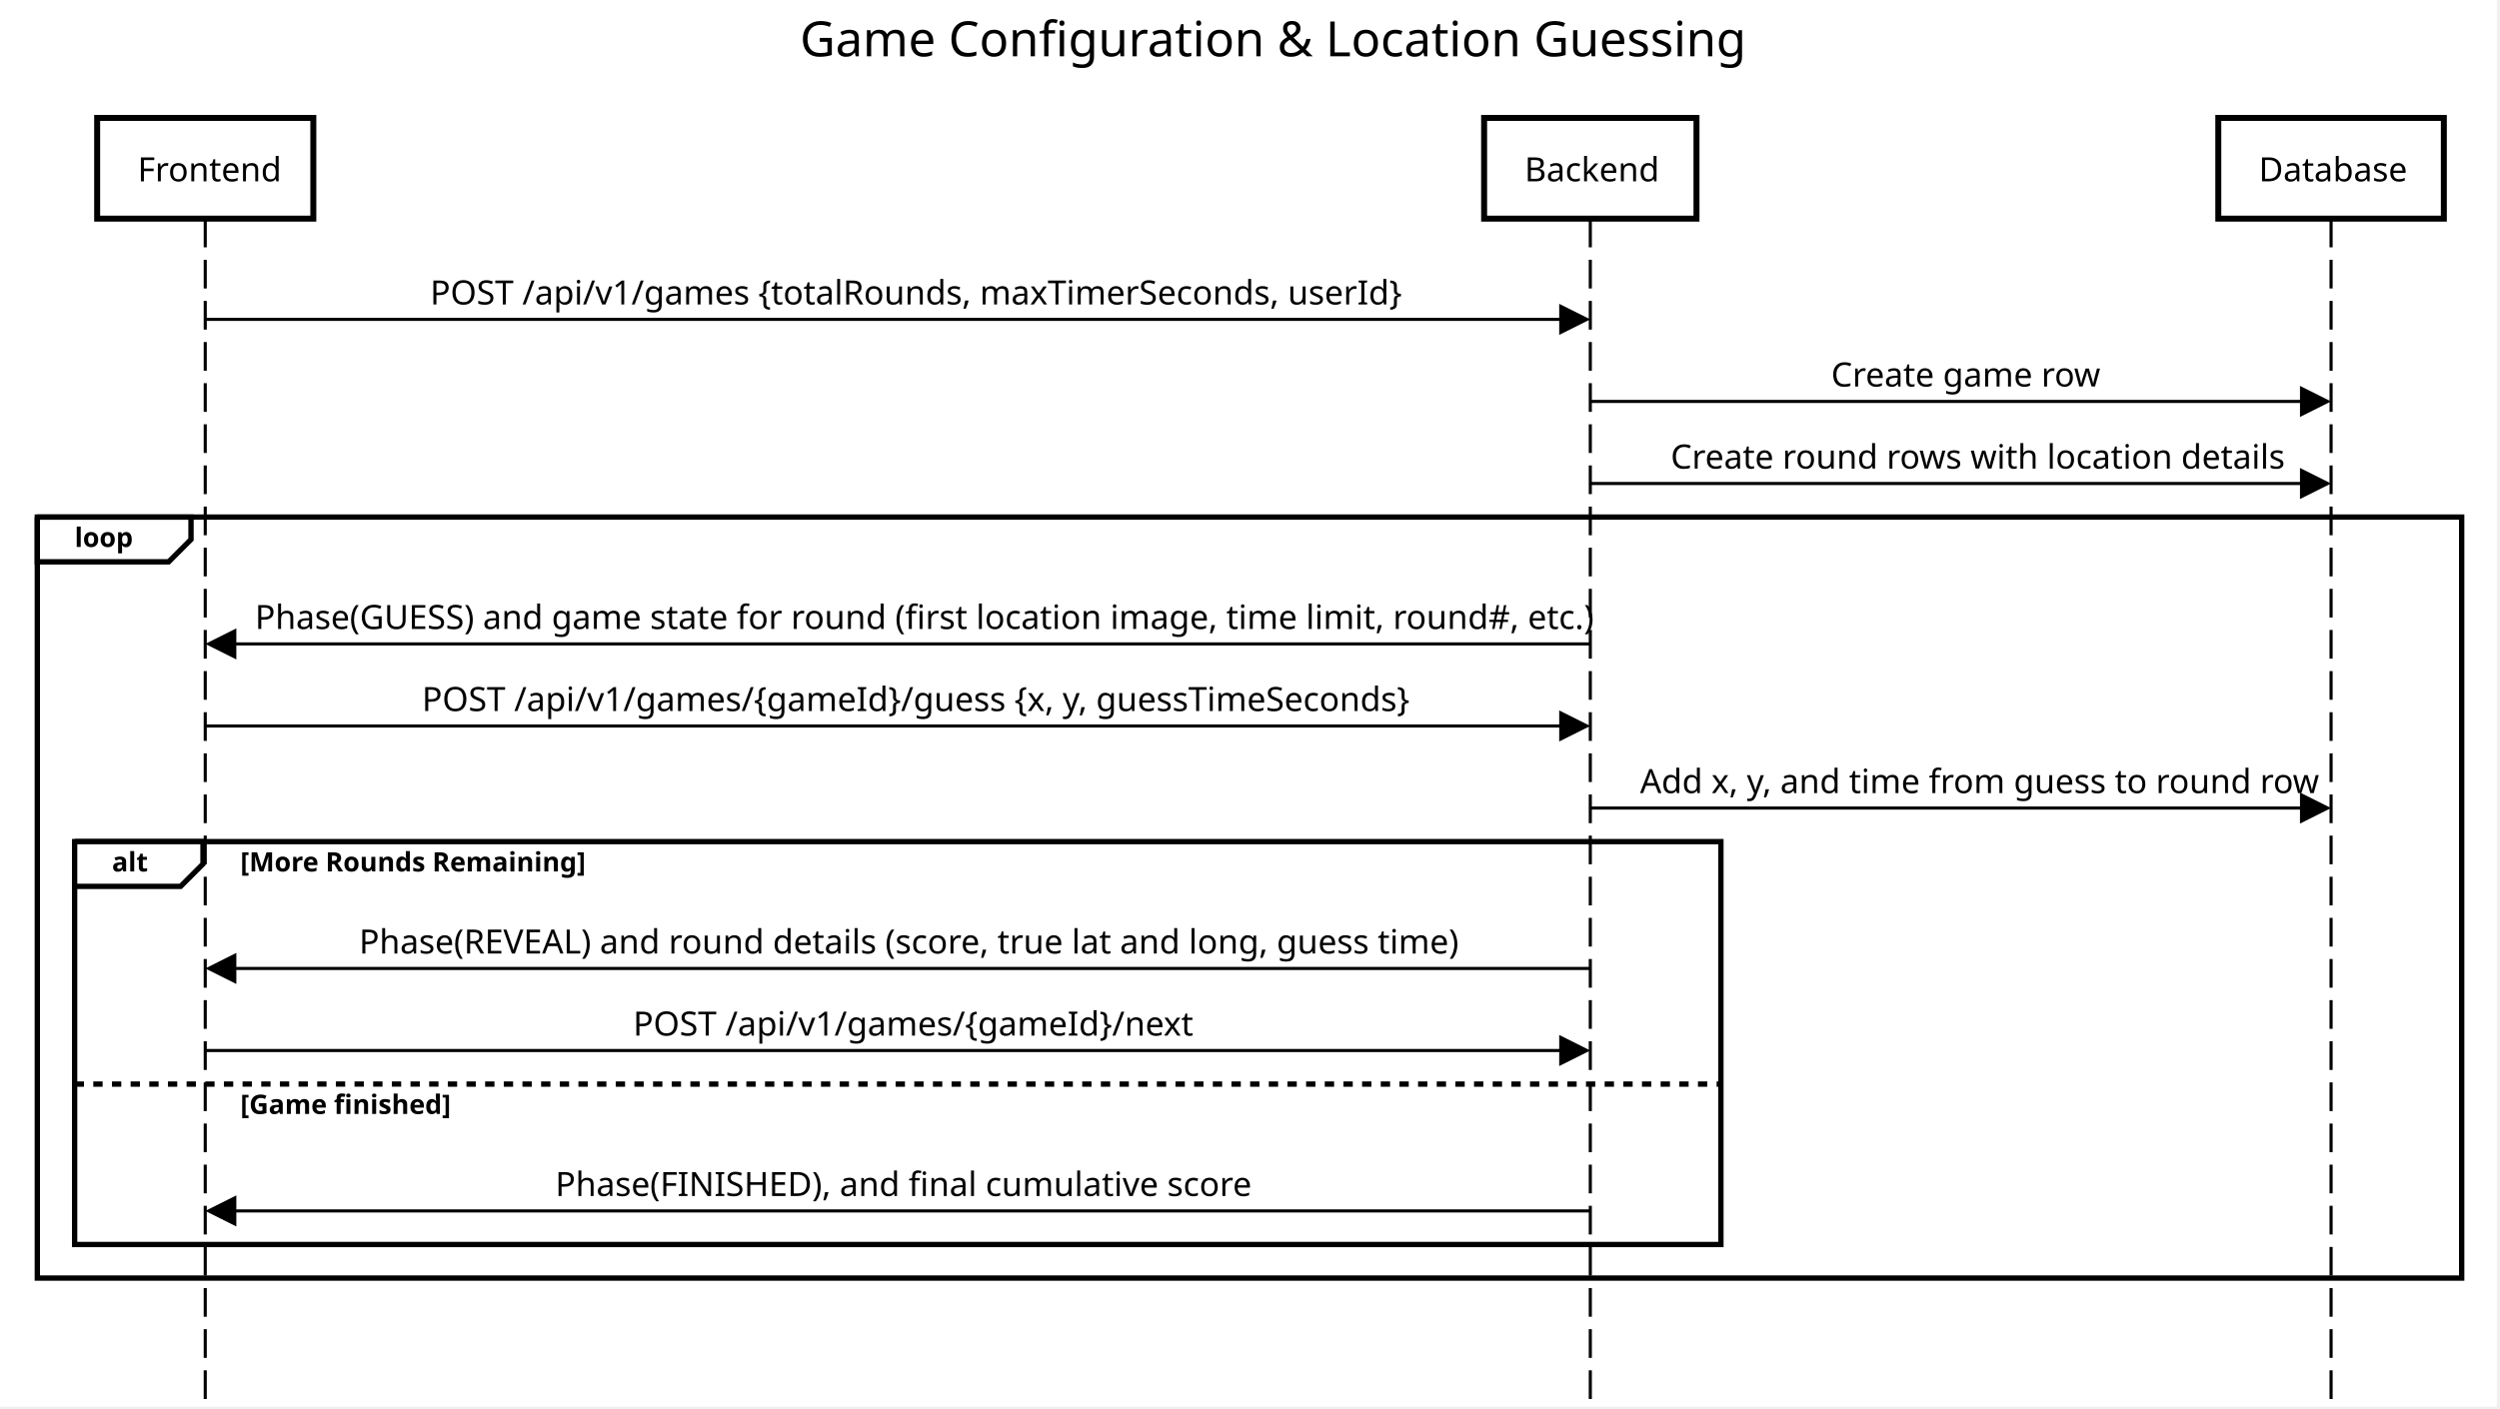
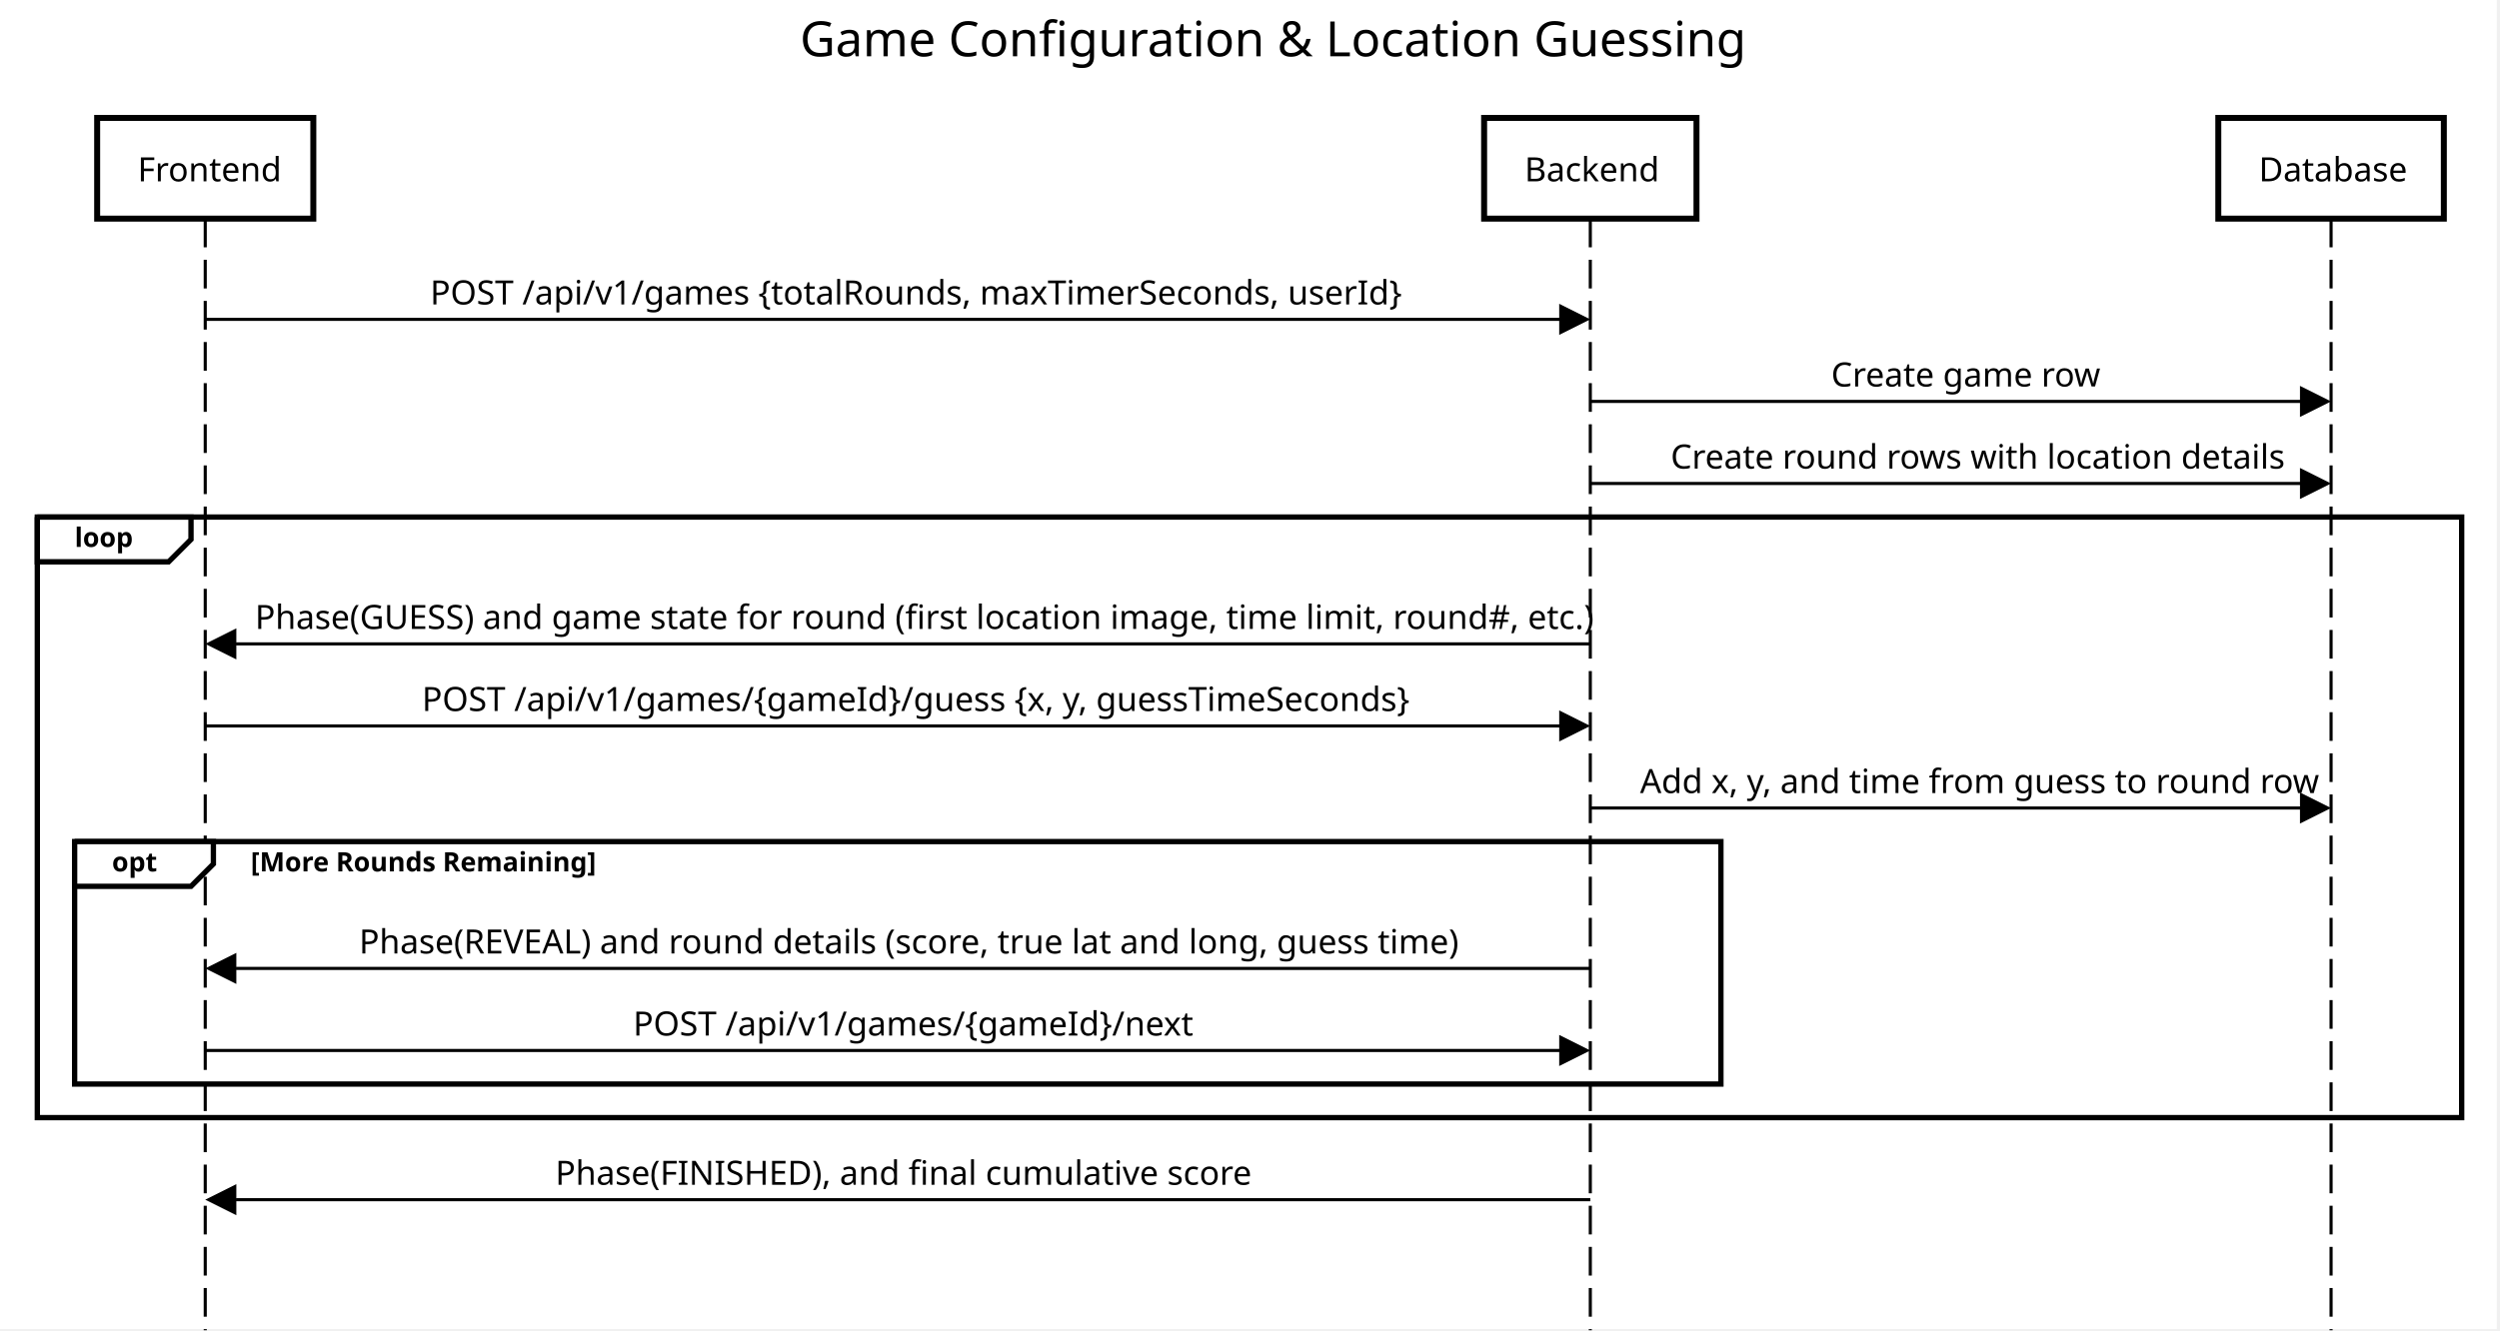
- <svg xmlns="http://www.w3.org/2000/svg" version="1.1" width="1093.951" height="616.832">
+ <svg xmlns="http://www.w3.org/2000/svg" version="1.1" width="1093.951" height="582.528">
  <defs />
  <g>
    <g />
    <g />
    <g />
    <g />
    <g />
    <g />
    <g />
    <g />
    <g />
    <g />
    <g />
    <g />
    <g />
    <g />
    <g />
    <g />
    <g />
    <g />
    <g />
    <g />
    <g />
    <g />
    <g />
    <g />
    <g />
    <g />
    <g />
    <g />
    <g />
    <g />
    <g />
    <g />
    <g />
    <g />
    <g />
    <g />
    <g />
    <g />
    <g />
    <g />
    <g />
    <g />
    <g />
    <g />
    <g />
    <g />
    <g />
    <g />
    <g />
    <g />
    <g />
    <g />
    <g />
    <g />
    <g />
    <g />
    <g />
    <g />
    <g />
    <g />
    <g />
    <g />
    <g />
    <g />
    <g />
    <g />
    <g />
    <g />
    <g />
    <g />
    <g />
    <g />
    <g />
    <g />
    <g />
    <g />
    <g />
    <g />
    <g />
    <g />
    <g />
    <g />
    <g />
    <g />
    <g />
    <g />
    <g />
    <g />
    <g />
    <g />
    <g />
    <g />
    <g />
    <g />
    <g />
    <g />
    <g />
    <g />
    <g />
    <g />
    <g />
    <g />
    <g />
    <g />
    <g />
    <g />
    <g />
    <g />
    <g />
    <g />
    <g />
    <g />
    <g />
    <g />
    <g />
    <g />
    <g />
    <g />
    <g />
    <g />
    <g />
    <g />
    <g />
    <g />
    <g />
    <g />
    <g />
    <g />
    <g />
    <g />
    <g>
-       <rect fill="white" stroke="none" x="0" y="0" width="1093" height="616" />
-     </g>
-     <g />
-     <g>
-       <path fill="none" stroke="black" paint-order="fill stroke markers" d=" M 89.844 95.739 L 89.844 616.832" stroke-miterlimit="10" stroke-width="1.361" stroke-dasharray="12.566,5.445" />
-       <path fill="none" stroke="black" paint-order="fill stroke markers" d=" M 696.165 95.739 L 696.165 616.832" stroke-miterlimit="10" stroke-width="1.361" stroke-dasharray="12.566,5.445" />
-       <path fill="none" stroke="black" paint-order="fill stroke markers" d=" M 1020.442 95.739 L 1020.442 616.832" stroke-miterlimit="10" stroke-width="1.361" stroke-dasharray="12.566,5.445" />
+       <rect fill="white" stroke="none" x="0" y="0" width="1093" height="582" />
+     </g>
+     <g />
+     <g>
+       <path fill="none" stroke="black" paint-order="fill stroke markers" d=" M 89.844 95.739 L 89.844 582.528" stroke-miterlimit="10" stroke-width="1.361" stroke-dasharray="12.566,5.445" />
+       <path fill="none" stroke="black" paint-order="fill stroke markers" d=" M 696.165 95.739 L 696.165 582.528" stroke-miterlimit="10" stroke-width="1.361" stroke-dasharray="12.566,5.445" />
+       <path fill="none" stroke="black" paint-order="fill stroke markers" d=" M 1020.442 95.739 L 1020.442 582.528" stroke-miterlimit="10" stroke-width="1.361" stroke-dasharray="12.566,5.445" />
    </g>
    <g>
      <path fill="none" stroke="none" />
      <g>
        <path fill="white" stroke="black" paint-order="fill stroke markers" d=" M 42.53 51.634 L 137.157 51.634 L 137.157 95.739 L 42.53 95.739 L 42.53 51.634 Z" stroke-miterlimit="10" stroke-width="2.614" stroke-dasharray="" />
      </g>
      <g>
        <g />
        <text fill="black" stroke="none" font-family="sans-serif" font-size="11pt" font-style="normal" font-weight="normal" text-decoration="normal" x="60.254" y="79.404" text-anchor="start" dominant-baseline="alphabetic" xml:space="preserve">Frontend</text>
      </g>
      <path fill="none" stroke="none" />
      <g>
        <path fill="white" stroke="black" paint-order="fill stroke markers" d=" M 649.68 51.634 L 742.65 51.634 L 742.65 95.739 L 649.68 95.739 L 649.68 51.634 Z" stroke-miterlimit="10" stroke-width="2.614" stroke-dasharray="" />
      </g>
      <g>
        <g />
        <text fill="black" stroke="none" font-family="sans-serif" font-size="11pt" font-style="normal" font-weight="normal" text-decoration="normal" x="667.404" y="79.404" text-anchor="start" dominant-baseline="alphabetic" xml:space="preserve">Backend</text>
      </g>
      <path fill="none" stroke="none" />
      <g>
        <path fill="white" stroke="black" paint-order="fill stroke markers" d=" M 971.077 51.634 L 1069.808 51.634 L 1069.808 95.739 L 971.077 95.739 L 971.077 51.634 Z" stroke-miterlimit="10" stroke-width="2.614" stroke-dasharray="" />
      </g>
      <g>
        <g />
        <text fill="black" stroke="none" font-family="sans-serif" font-size="11pt" font-style="normal" font-weight="normal" text-decoration="normal" x="988.801" y="79.404" text-anchor="start" dominant-baseline="alphabetic" xml:space="preserve">Database</text>
      </g>
    </g>
    <g>
      <g>
        <text fill="black" stroke="none" font-family="sans-serif" font-size="16pt" font-style="normal" font-weight="normal" text-decoration="normal" x="350.179" y="24.651" text-anchor="start" dominant-baseline="alphabetic" xml:space="preserve">Game Configuration &amp; Location Guessing</text>
      </g>
      <g>
        <rect fill="white" stroke="none" x="185.845" y="118.608" width="414.318" height="21.236" />
        <text fill="black" stroke="none" font-family="sans-serif" font-size="11pt" font-style="normal" font-weight="normal" text-decoration="normal" x="188.296" y="133.31" text-anchor="start" dominant-baseline="alphabetic" xml:space="preserve">POST /api/v1/games {totalRounds, maxTimerSeconds, userId}</text>
      </g>
      <g>
        <path fill="none" stroke="black" paint-order="fill stroke markers" d=" M 89.844 139.844 L 682.716 139.844" stroke-miterlimit="10" stroke-width="1.361" />
        <g transform="translate(696.1654,139.8442) translate(-696.1654,-139.8442)">
          <path fill="black" stroke="none" paint-order="stroke fill markers" d=" M 682.553 133.038 L 696.165 139.844 L 682.553 146.651 Z" />
        </g>
      </g>
      <g>
        <rect fill="white" stroke="none" x="799.16" y="154.546" width="118.289" height="21.236" />
        <text fill="black" stroke="none" font-family="sans-serif" font-size="11pt" font-style="normal" font-weight="normal" text-decoration="normal" x="801.61" y="169.248" text-anchor="start" dominant-baseline="alphabetic" xml:space="preserve">Create game row</text>
      </g>
      <g>
        <path fill="none" stroke="black" paint-order="fill stroke markers" d=" M 696.165 175.782 L 1006.993 175.782" stroke-miterlimit="10" stroke-width="1.361" />
        <g transform="translate(1020.442,175.7816) translate(-1020.442,-175.7816)">
          <path fill="black" stroke="none" paint-order="stroke fill markers" d=" M 1006.83 168.975 L 1020.442 175.782 L 1006.83 182.588 Z" />
        </g>
      </g>
      <g>
        <rect fill="white" stroke="none" x="728.906" y="190.483" width="258.796" height="21.236" />
        <text fill="black" stroke="none" font-family="sans-serif" font-size="11pt" font-style="normal" font-weight="normal" text-decoration="normal" x="731.356" y="205.185" text-anchor="start" dominant-baseline="alphabetic" xml:space="preserve">Create round rows with location details</text>
      </g>
      <g>
        <path fill="none" stroke="black" paint-order="fill stroke markers" d=" M 696.165 211.719 L 1006.993 211.719" stroke-miterlimit="10" stroke-width="1.361" />
        <g transform="translate(1020.442,211.7191) translate(-1020.442,-211.7191)">
          <path fill="black" stroke="none" paint-order="stroke fill markers" d=" M 1006.83 204.913 L 1020.442 211.719 L 1006.83 218.525 Z" />
        </g>
      </g>
      <g>
        <rect fill="white" stroke="none" x="109.174" y="260.725" width="567.662" height="21.236" />
        <text fill="black" stroke="none" font-family="sans-serif" font-size="11pt" font-style="normal" font-weight="normal" text-decoration="normal" x="111.624" y="275.426" text-anchor="start" dominant-baseline="alphabetic" xml:space="preserve">Phase(GUESS) and game state for round (first location image, time limit, round#, etc.)</text>
      </g>
      <g>
        <path fill="none" stroke="black" paint-order="fill stroke markers" d=" M 696.165 281.96 L 103.293 281.96" stroke-miterlimit="10" stroke-width="1.361" />
        <g transform="translate(89.84362,281.9605) translate(-89.84362,-281.9605)">
          <path fill="black" stroke="none" paint-order="stroke fill markers" d=" M 103.456 275.154 L 89.844 281.96 L 103.456 288.767 Z" />
        </g>
      </g>
      <g>
        <rect fill="white" stroke="none" x="182.271" y="296.662" width="421.468" height="21.236" />
        <text fill="black" stroke="none" font-family="sans-serif" font-size="11pt" font-style="normal" font-weight="normal" text-decoration="normal" x="184.721" y="311.364" text-anchor="start" dominant-baseline="alphabetic" xml:space="preserve">POST /api/v1/games/{gameId}/guess {x, y, guessTimeSeconds}</text>
      </g>
      <g>
        <path fill="none" stroke="black" paint-order="fill stroke markers" d=" M 89.844 317.898 L 682.716 317.898" stroke-miterlimit="10" stroke-width="1.361" />
        <g transform="translate(696.1654,317.8979) translate(-696.1654,-317.8979)">
          <path fill="black" stroke="none" paint-order="stroke fill markers" d=" M 682.553 311.092 L 696.165 317.898 L 682.553 324.704 Z" />
        </g>
      </g>
      <g>
        <rect fill="white" stroke="none" x="715.495" y="332.6" width="285.617" height="21.236" />
        <text fill="black" stroke="none" font-family="sans-serif" font-size="11pt" font-style="normal" font-weight="normal" text-decoration="normal" x="717.946" y="347.301" text-anchor="start" dominant-baseline="alphabetic" xml:space="preserve">Add x, y, and time from guess to round row</text>
      </g>
      <g>
        <path fill="none" stroke="black" paint-order="fill stroke markers" d=" M 696.165 353.835 L 1006.993 353.835" stroke-miterlimit="10" stroke-width="1.361" />
        <g transform="translate(1020.442,353.8354) translate(-1020.442,-353.8354)">
          <path fill="black" stroke="none" paint-order="stroke fill markers" d=" M 1006.83 347.029 L 1020.442 353.835 L 1006.83 360.642 Z" />
        </g>
      </g>
      <g>
        <rect fill="white" stroke="none" x="154.741" y="402.841" width="476.527" height="21.236" />
        <text fill="black" stroke="none" font-family="sans-serif" font-size="11pt" font-style="normal" font-weight="normal" text-decoration="normal" x="157.191" y="417.543" text-anchor="start" dominant-baseline="alphabetic" xml:space="preserve">Phase(REVEAL) and round details (score, true lat and long, guess time)</text>
      </g>
      <g>
        <path fill="none" stroke="black" paint-order="fill stroke markers" d=" M 696.165 424.077 L 103.293 424.077" stroke-miterlimit="10" stroke-width="1.361" />
        <g transform="translate(89.84362,424.0767) translate(-89.84362,-424.0767)">
          <path fill="black" stroke="none" paint-order="stroke fill markers" d=" M 103.456 417.27 L 89.844 424.077 L 103.456 430.883 Z" />
        </g>
      </g>
      <g>
        <rect fill="white" stroke="none" x="274.703" y="438.778" width="236.602" height="21.236" />
        <text fill="black" stroke="none" font-family="sans-serif" font-size="11pt" font-style="normal" font-weight="normal" text-decoration="normal" x="277.154" y="453.48" text-anchor="start" dominant-baseline="alphabetic" xml:space="preserve">POST /api/v1/games/{gameId}/next</text>
      </g>
      <g>
        <path fill="none" stroke="black" paint-order="fill stroke markers" d=" M 89.844 460.014 L 682.716 460.014" stroke-miterlimit="10" stroke-width="1.361" />
        <g transform="translate(696.1654,460.0142) translate(-696.1654,-460.0142)">
          <path fill="black" stroke="none" paint-order="stroke fill markers" d=" M 682.553 453.208 L 696.165 460.014 L 682.553 466.821 Z" />
        </g>
      </g>
      <g>
-         <rect fill="white" stroke="none" x="240.636" y="509.02" width="304.736" height="21.236" />
-         <text fill="black" stroke="none" font-family="sans-serif" font-size="11pt" font-style="normal" font-weight="normal" text-decoration="normal" x="243.087" y="523.721" text-anchor="start" dominant-baseline="alphabetic" xml:space="preserve">Phase(FINISHED), and final cumulative score</text>
-       </g>
-       <g>
-         <path fill="none" stroke="black" paint-order="fill stroke markers" d=" M 696.165 530.256 L 103.293 530.256" stroke-miterlimit="10" stroke-width="1.361" />
-         <g transform="translate(89.84362,530.2555) translate(-89.84362,-530.2555)">
-           <path fill="black" stroke="none" paint-order="stroke fill markers" d=" M 103.456 523.449 L 89.844 530.256 L 103.456 537.062 Z" />
-         </g>
-       </g>
-       <g>
-         <g />
-         <path fill="none" stroke="black" paint-order="fill stroke markers" d=" M 16.335 226.421 L 1077.616 226.421 L 1077.616 559.659 L 16.335 559.659 L 16.335 226.421 Z" stroke-miterlimit="10" stroke-width="2.334" stroke-dasharray="" />
+         <rect fill="white" stroke="none" x="240.636" y="504.119" width="304.736" height="21.236" />
+         <text fill="black" stroke="none" font-family="sans-serif" font-size="11pt" font-style="normal" font-weight="normal" text-decoration="normal" x="243.087" y="518.821" text-anchor="start" dominant-baseline="alphabetic" xml:space="preserve">Phase(FINISHED), and final cumulative score</text>
+       </g>
+       <g>
+         <path fill="none" stroke="black" paint-order="fill stroke markers" d=" M 696.165 525.355 L 103.293 525.355" stroke-miterlimit="10" stroke-width="1.361" />
+         <g transform="translate(89.84362,525.355) translate(-89.84362,-525.355)">
+           <path fill="black" stroke="none" paint-order="stroke fill markers" d=" M 103.456 518.549 L 89.844 525.355 L 103.456 532.161 Z" />
+         </g>
+       </g>
+       <g>
+         <g />
+         <path fill="none" stroke="black" paint-order="fill stroke markers" d=" M 16.335 226.421 L 1077.616 226.421 L 1077.616 489.418 L 16.335 489.418 L 16.335 226.421 Z" stroke-miterlimit="10" stroke-width="2.334" stroke-dasharray="" />
        <path fill="white" stroke="black" paint-order="fill stroke markers" d=" M 16.335 226.421 L 16.335 246.023 L 73.812 246.023 L 83.613 236.222 L 83.613 226.421 L 16.335 226.421" stroke-miterlimit="10" stroke-width="2.334" />
        <text fill="black" stroke="none" font-family="sans-serif" font-size="8.8pt" font-style="normal" font-weight="bold" text-decoration="normal" x="32.67" y="239.489" text-anchor="start" dominant-baseline="alphabetic" xml:space="preserve">loop</text>
      </g>
      <g>
        <g />
-         <path fill="none" stroke="black" paint-order="fill stroke markers" d=" M 32.67 368.537 L 753.339 368.537 L 753.339 544.957 L 32.67 544.957 L 32.67 368.537 Z" stroke-miterlimit="10" stroke-width="2.334" stroke-dasharray="" />
-         <path fill="white" stroke="black" paint-order="fill stroke markers" d=" M 32.67 368.537 L 32.67 388.139 L 79.057 388.139 L 88.858 378.338 L 88.858 368.537 L 32.67 368.537" stroke-miterlimit="10" stroke-width="2.334" />
-         <text fill="black" stroke="none" font-family="sans-serif" font-size="8.8pt" font-style="normal" font-weight="bold" text-decoration="normal" x="49.006" y="381.605" text-anchor="start" dominant-baseline="alphabetic" xml:space="preserve">alt</text>
+         <path fill="none" stroke="black" paint-order="fill stroke markers" d=" M 32.67 368.537 L 753.339 368.537 L 753.339 474.716 L 32.67 474.716 L 32.67 368.537 Z" stroke-miterlimit="10" stroke-width="2.334" stroke-dasharray="" />
+         <path fill="white" stroke="black" paint-order="fill stroke markers" d=" M 32.67 368.537 L 32.67 388.139 L 83.609 388.139 L 93.411 378.338 L 93.411 368.537 L 32.67 368.537" stroke-miterlimit="10" stroke-width="2.334" />
+         <text fill="black" stroke="none" font-family="sans-serif" font-size="8.8pt" font-style="normal" font-weight="bold" text-decoration="normal" x="49.006" y="381.605" text-anchor="start" dominant-baseline="alphabetic" xml:space="preserve">opt</text>
        <g>
-           <rect fill="white" stroke="none" x="102.743" y="369.844" width="151.199" height="16.989" />
-         </g>
-         <text fill="black" stroke="none" font-family="sans-serif" font-size="8.8pt" font-style="normal" font-weight="bold" text-decoration="normal" x="105.194" y="381.605" text-anchor="start" dominant-baseline="alphabetic" xml:space="preserve">[More Rounds Remaining]</text>
-         <g>
-           <path fill="none" stroke="black" paint-order="fill stroke markers" d=" M 32.67 474.716 L 753.339 474.716" stroke-miterlimit="10" stroke-width="2.334" stroke-dasharray="4.084" />
-         </g>
-         <g />
-         <g>
-           <rect fill="white" stroke="none" x="102.743" y="476.023" width="93.736" height="16.989" />
-         </g>
-         <text fill="black" stroke="none" font-family="sans-serif" font-size="8.8pt" font-style="normal" font-weight="bold" text-decoration="normal" x="105.194" y="487.784" text-anchor="start" dominant-baseline="alphabetic" xml:space="preserve">[Game finished]</text>
-       </g>
-       <g />
+           <rect fill="white" stroke="none" x="107.296" y="369.844" width="151.199" height="16.989" />
+         </g>
+         <text fill="black" stroke="none" font-family="sans-serif" font-size="8.8pt" font-style="normal" font-weight="bold" text-decoration="normal" x="109.746" y="381.605" text-anchor="start" dominant-baseline="alphabetic" xml:space="preserve">[More Rounds Remaining]</text>
+       </g>
    </g>
    <g />
    <g />
    <g />
  </g>
</svg>
